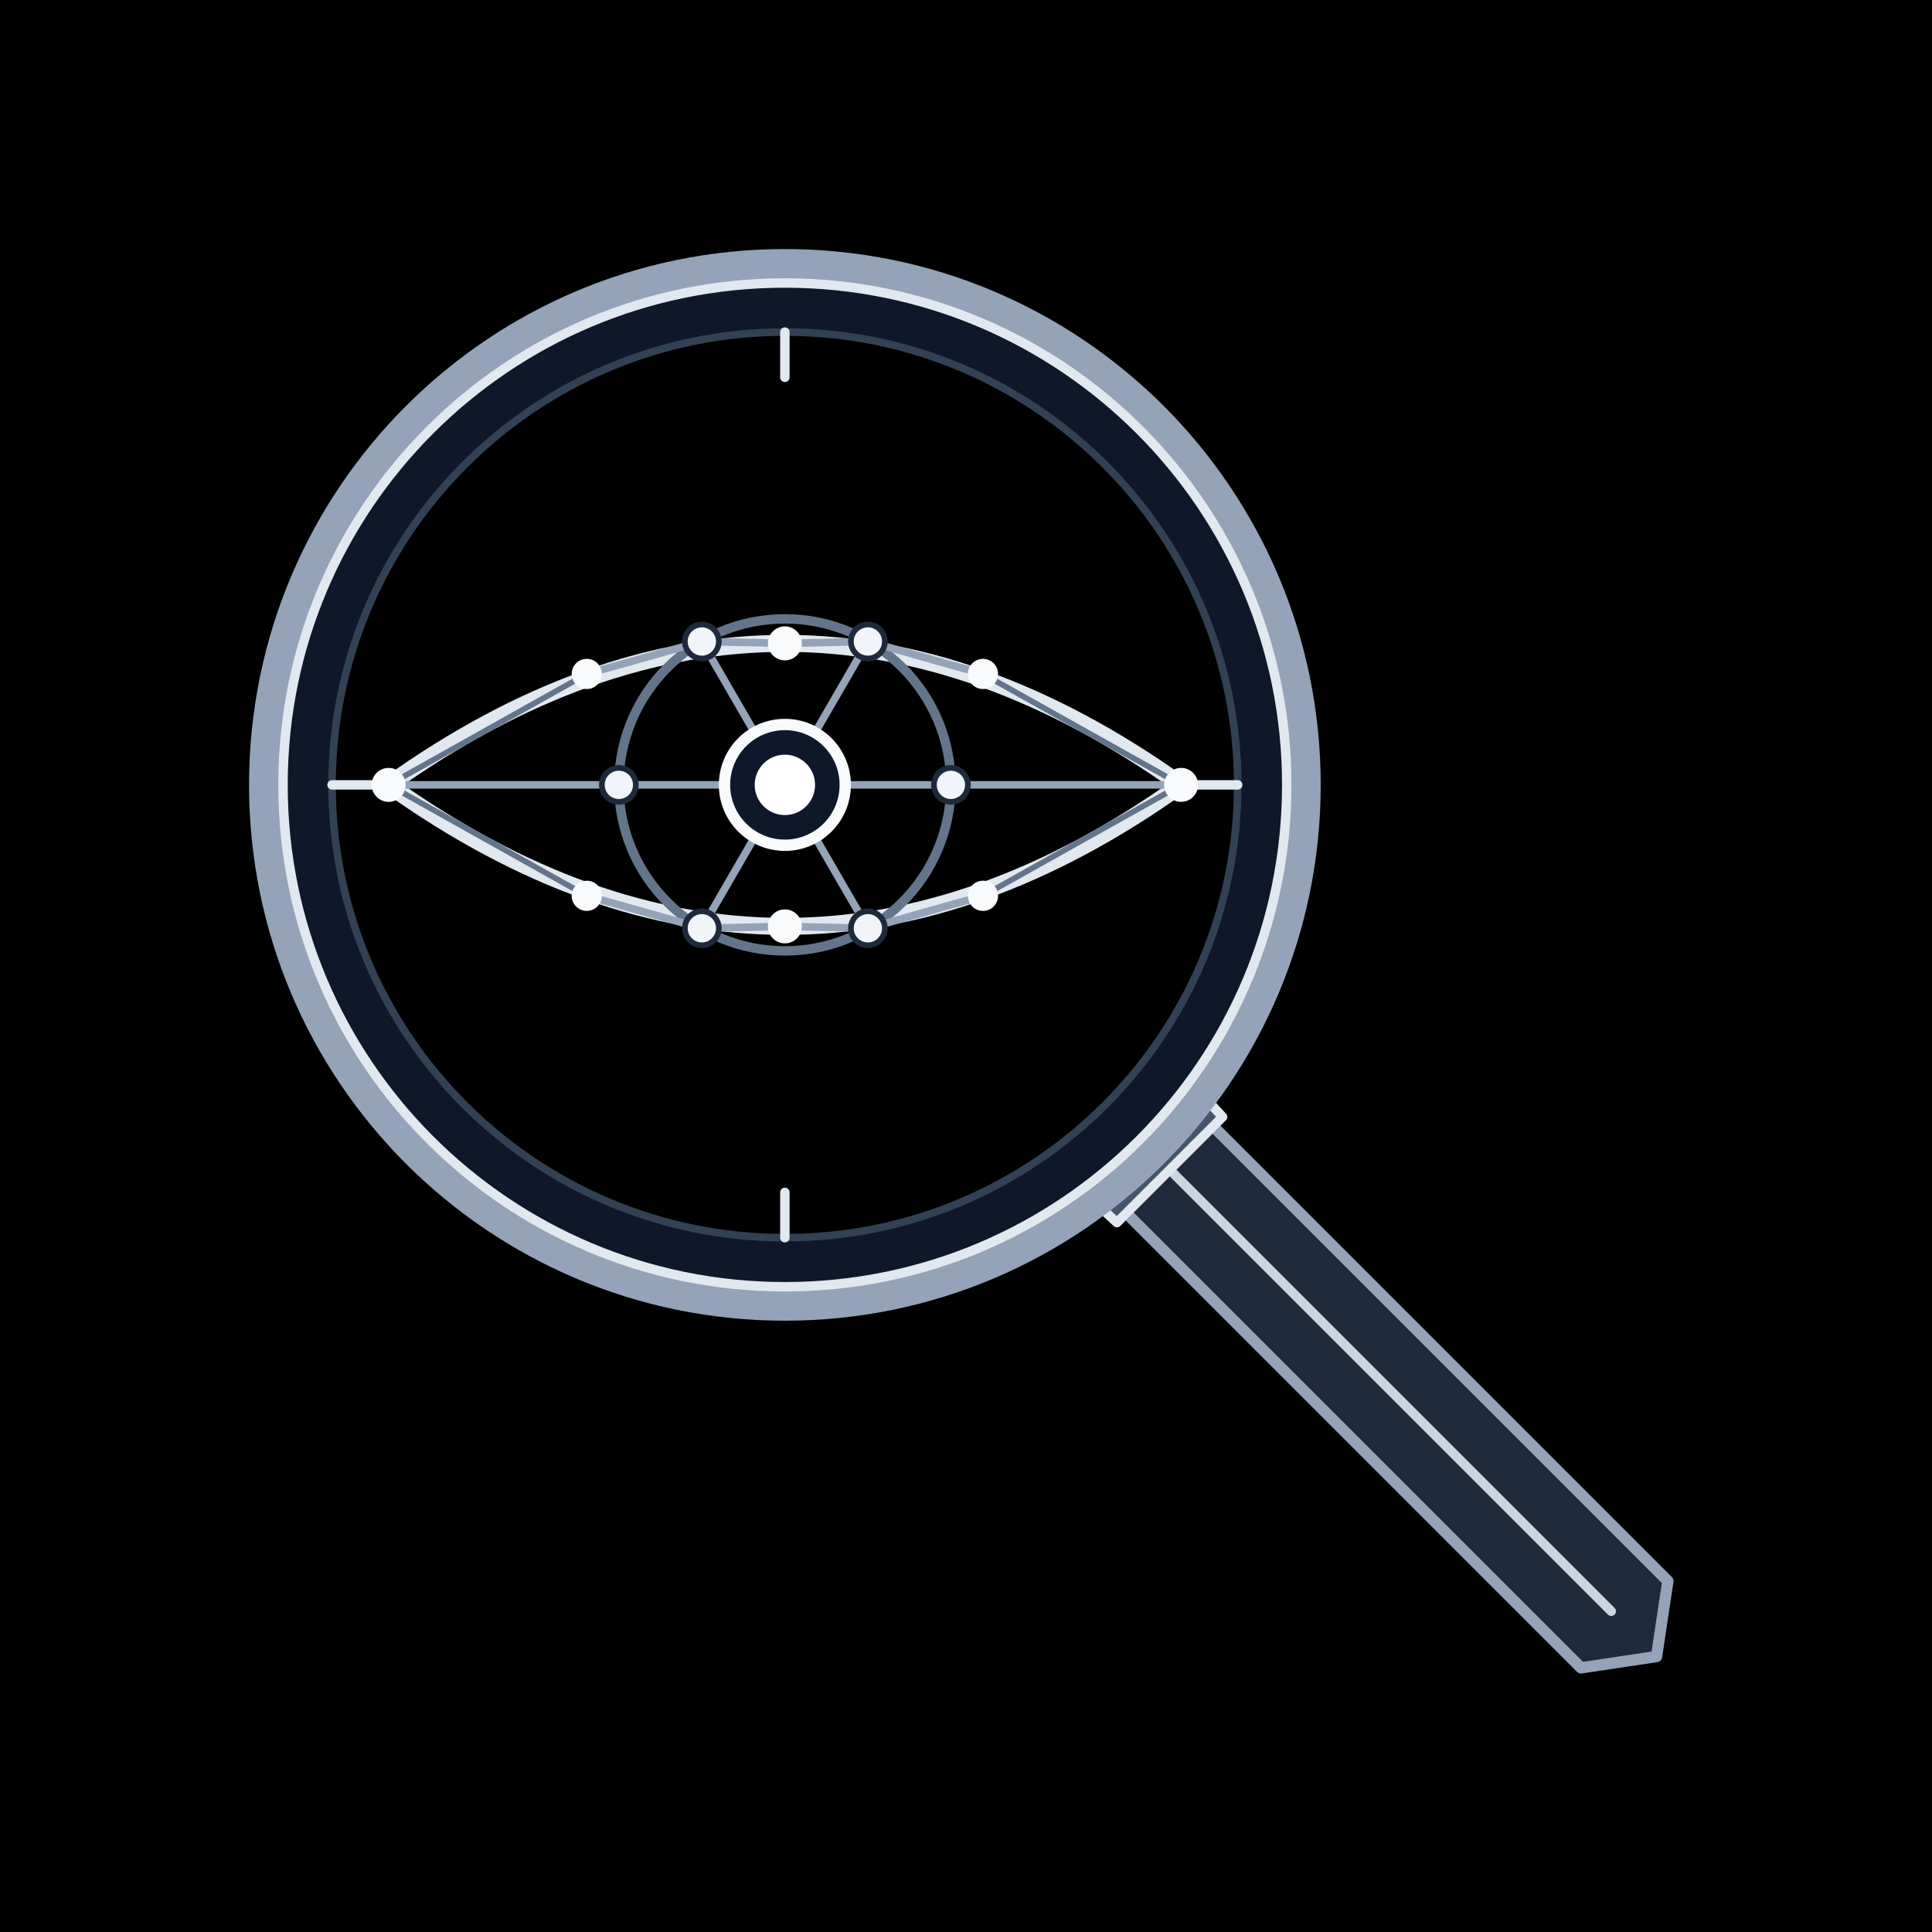
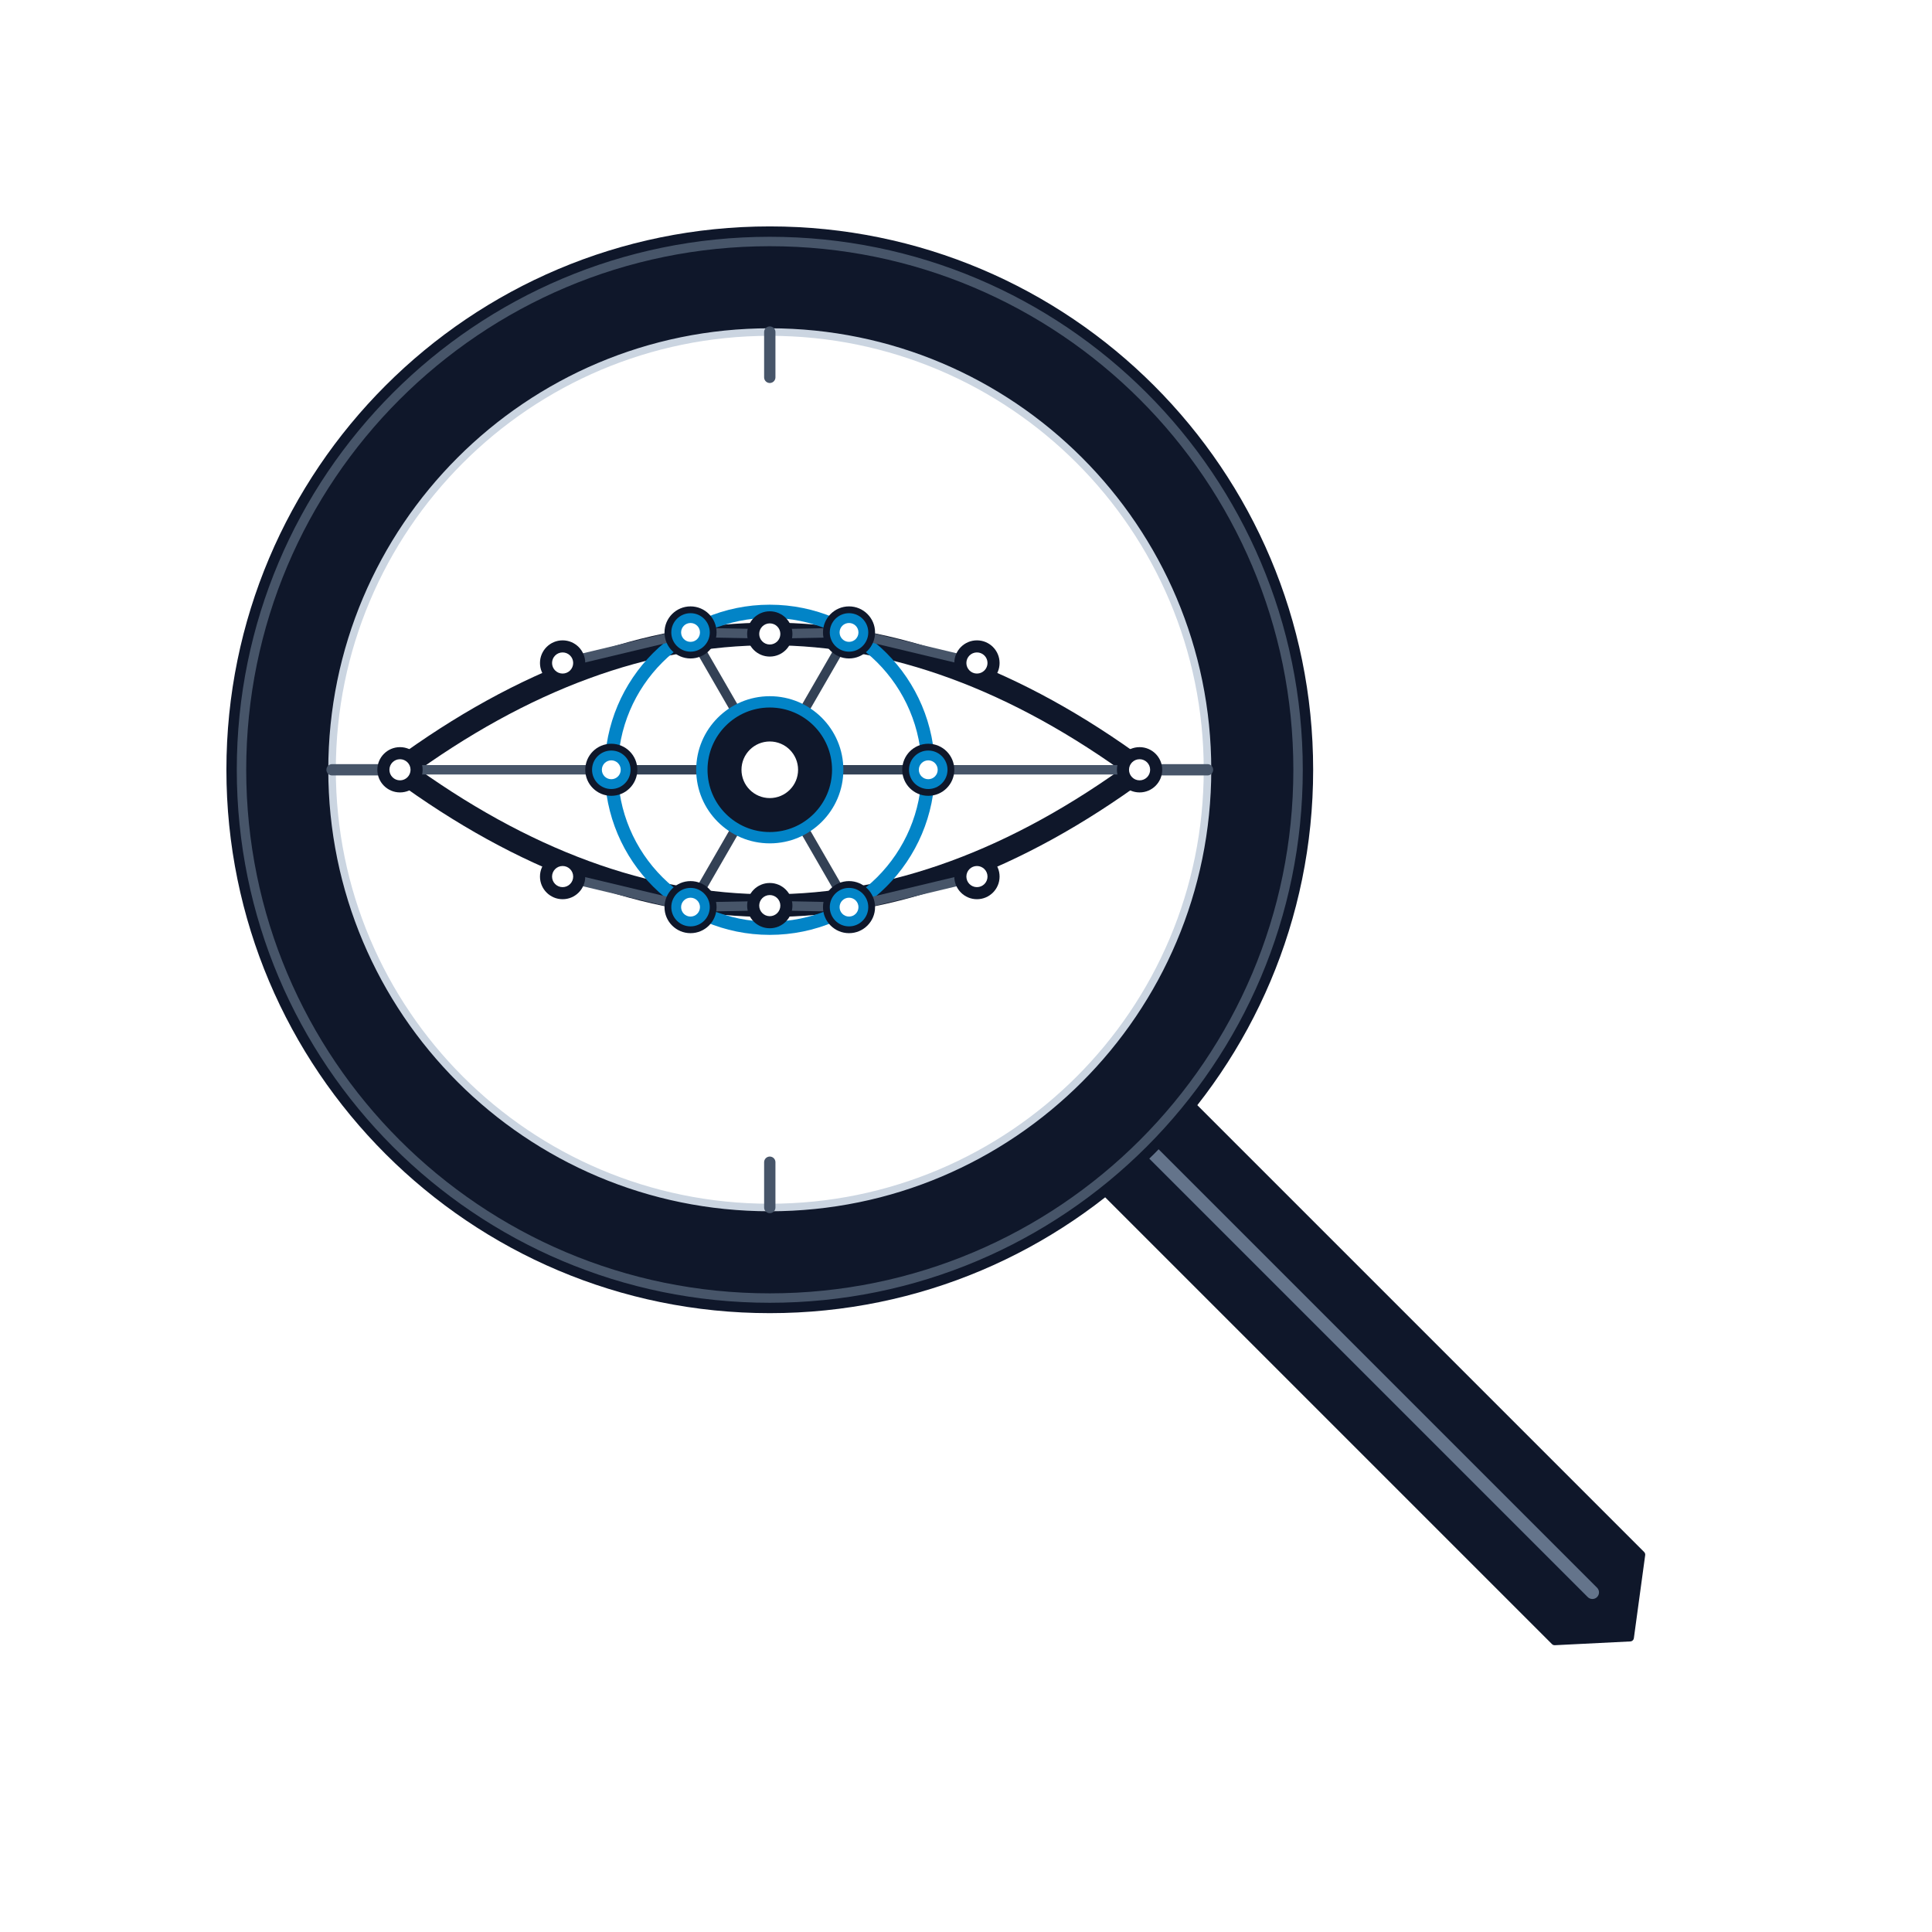
<svg xmlns="http://www.w3.org/2000/svg" viewBox="0 0 512 512" width="100%" height="100%">
-   <rect width="512" height="512" fill="#000000" />
-   <polygon points="290,313 313,290 442,419 439,439 419,442" fill="#1e293b" stroke="#94a3b8" stroke-width="3" stroke-linejoin="round" />
-   <line x1="308" y1="308" x2="427" y2="427" stroke="#cbd5e1" stroke-width="2.5" stroke-linecap="round" />
-   <polygon points="284,313 313,284 324,296 296,324" fill="#475569" stroke="#e2e8f0" stroke-width="2.5" stroke-linejoin="round" />
-   <circle cx="208" cy="208" r="138" fill="#0f172a" stroke="#94a3b8" stroke-width="8" />
-   <circle cx="208" cy="208" r="133" fill="none" stroke="#e2e8f0" stroke-width="2.5" />
-   <circle cx="208" cy="208" r="120" fill="#000000" stroke="#334155" stroke-width="2" />
-   <line x1="208" y1="88" x2="208" y2="100" stroke="#e2e8f0" stroke-width="2.5" stroke-linecap="round" />
-   <line x1="208" y1="316" x2="208" y2="328" stroke="#e2e8f0" stroke-width="2.5" stroke-linecap="round" />
-   <line x1="88" y1="208" x2="100" y2="208" stroke="#e2e8f0" stroke-width="2.5" stroke-linecap="round" />
-   <line x1="316" y1="208" x2="328" y2="208" stroke="#e2e8f0" stroke-width="2.5" stroke-linecap="round" />
-   <path d="M 103 208 Q 208 133 313 208 Q 208 283 103 208 Z" fill="none" stroke="#e2e8f0" stroke-width="4.5" stroke-linecap="round" stroke-linejoin="round" />
-   <circle cx="208" cy="208" r="44" fill="none" stroke="#64748b" stroke-width="2.5" />
-   <line x1="208" y1="208" x2="252" y2="208" stroke="#94a3b8" stroke-width="2" />
-   <line x1="208" y1="208" x2="164" y2="208" stroke="#94a3b8" stroke-width="2" />
-   <line x1="208" y1="208" x2="230" y2="170" stroke="#94a3b8" stroke-width="2" />
-   <line x1="208" y1="208" x2="186" y2="170" stroke="#94a3b8" stroke-width="2" />
-   <line x1="208" y1="208" x2="186" y2="246" stroke="#94a3b8" stroke-width="2" />
-   <line x1="208" y1="208" x2="230" y2="246" stroke="#94a3b8" stroke-width="2" />
-   <line x1="164" y1="208" x2="103" y2="208" stroke="#94a3b8" stroke-width="2" />
-   <line x1="252" y1="208" x2="313" y2="208" stroke="#94a3b8" stroke-width="2" />
-   <line x1="186" y1="170" x2="155.5" y2="178.6" stroke="#94a3b8" stroke-width="2" />
-   <line x1="186" y1="170" x2="208" y2="170.5" stroke="#94a3b8" stroke-width="2" />
-   <line x1="230" y1="170" x2="208" y2="170.5" stroke="#94a3b8" stroke-width="2" />
-   <line x1="230" y1="170" x2="260.5" y2="178.6" stroke="#94a3b8" stroke-width="2" />
-   <line x1="186" y1="246" x2="155.5" y2="237.4" stroke="#94a3b8" stroke-width="2" />
-   <line x1="186" y1="246" x2="208" y2="245.5" stroke="#94a3b8" stroke-width="2" />
-   <line x1="230" y1="246" x2="208" y2="245.5" stroke="#94a3b8" stroke-width="2" />
-   <line x1="230" y1="246" x2="260.5" y2="237.4" stroke="#94a3b8" stroke-width="2" />
-   <line x1="103" y1="208" x2="155.5" y2="178.6" stroke="#64748b" stroke-width="1.5" />
-   <line x1="103" y1="208" x2="155.5" y2="237.4" stroke="#64748b" stroke-width="1.5" />
-   <line x1="313" y1="208" x2="260.5" y2="178.6" stroke="#64748b" stroke-width="1.5" />
-   <line x1="313" y1="208" x2="260.5" y2="237.4" stroke="#64748b" stroke-width="1.5" />
-   <circle cx="252" cy="208" r="4.5" fill="#f1f5f9" stroke="#1e293b" stroke-width="1.5" />
-   <circle cx="164" cy="208" r="4.5" fill="#f1f5f9" stroke="#1e293b" stroke-width="1.5" />
-   <circle cx="230" cy="170" r="4.5" fill="#f1f5f9" stroke="#1e293b" stroke-width="1.5" />
-   <circle cx="186" cy="170" r="4.5" fill="#f1f5f9" stroke="#1e293b" stroke-width="1.5" />
-   <circle cx="186" cy="246" r="4.5" fill="#f1f5f9" stroke="#1e293b" stroke-width="1.5" />
-   <circle cx="230" cy="246" r="4.5" fill="#f1f5f9" stroke="#1e293b" stroke-width="1.5" />
-   <circle cx="103" cy="208" r="4.5" fill="#f8fafc" />
-   <circle cx="313" cy="208" r="4.5" fill="#f8fafc" />
-   <circle cx="155.5" cy="178.6" r="4" fill="#f8fafc" />
-   <circle cx="208" cy="170.5" r="4.5" fill="#f8fafc" />
-   <circle cx="260.5" cy="178.6" r="4" fill="#f8fafc" />
-   <circle cx="155.5" cy="237.4" r="4" fill="#f8fafc" />
-   <circle cx="208" cy="245.5" r="4.5" fill="#f8fafc" />
-   <circle cx="260.5" cy="237.4" r="4" fill="#f8fafc" />
-   <circle cx="208" cy="208" r="16" fill="#0f172a" stroke="#f8fafc" stroke-width="3" />
-   <circle cx="208" cy="208" r="8" fill="#ffffff" />
+   <rect width="512" height="512" fill="#ffffff" />
+   <polygon points="280,303 303,280 435,412 432,434 412,435" fill="#0f172a" stroke="#0f172a" stroke-width="2" stroke-linejoin="round" />
+   <line x1="304" y1="304" x2="422" y2="422" stroke="#64748b" stroke-width="3.5" stroke-linecap="round" />
+   <polygon points="274,303 303,274 316,287 287,316" fill="#334155" stroke="#0f172a" stroke-width="2" stroke-linejoin="round" />
+   <circle cx="204" cy="204" r="144" fill="#0f172a" />
+   <circle cx="204" cy="204" r="140" fill="none" stroke="#475569" stroke-width="2.5" />
+   <circle cx="204" cy="204" r="116" fill="#ffffff" stroke="#cbd5e1" stroke-width="2" />
+   <line x1="204" y1="88" x2="204" y2="100" stroke="#475569" stroke-width="3" stroke-linecap="round" />
+   <line x1="204" y1="308" x2="204" y2="320" stroke="#475569" stroke-width="3" stroke-linecap="round" />
+   <line x1="88" y1="204" x2="100" y2="204" stroke="#475569" stroke-width="3" stroke-linecap="round" />
+   <line x1="308" y1="204" x2="320" y2="204" stroke="#475569" stroke-width="3" stroke-linecap="round" />
+   <path d="M 106 204 Q 204 132 302 204 Q 204 276 106 204 Z" fill="none" stroke="#0f172a" stroke-width="6" stroke-linecap="round" stroke-linejoin="round" />
+   <circle cx="204" cy="204" r="42" fill="none" stroke="#0284c7" stroke-width="3.5" />
+   <line x1="204" y1="204" x2="246" y2="204" stroke="#334155" stroke-width="2.5" />
+   <line x1="204" y1="204" x2="162" y2="204" stroke="#334155" stroke-width="2.5" />
+   <line x1="204" y1="204" x2="225" y2="167.6" stroke="#334155" stroke-width="2.5" />
+   <line x1="204" y1="204" x2="183" y2="167.6" stroke="#334155" stroke-width="2.5" />
+   <line x1="204" y1="204" x2="183" y2="240.4" stroke="#334155" stroke-width="2.5" />
+   <line x1="204" y1="204" x2="225" y2="240.4" stroke="#334155" stroke-width="2.5" />
+   <line x1="162" y1="204" x2="106" y2="204" stroke="#475569" stroke-width="2.5" />
+   <line x1="246" y1="204" x2="302" y2="204" stroke="#475569" stroke-width="2.5" />
+   <line x1="183" y1="167.6" x2="149.1" y2="175.7" stroke="#475569" stroke-width="2.5" />
+   <line x1="183" y1="167.6" x2="204" y2="168" stroke="#475569" stroke-width="2.5" />
+   <line x1="225" y1="167.6" x2="204" y2="168" stroke="#475569" stroke-width="2.5" />
+   <line x1="225" y1="167.6" x2="258.9" y2="175.7" stroke="#475569" stroke-width="2.5" />
+   <line x1="183" y1="240.4" x2="149.1" y2="232.3" stroke="#475569" stroke-width="2.5" />
+   <line x1="183" y1="240.4" x2="204" y2="240" stroke="#475569" stroke-width="2.5" />
+   <line x1="225" y1="240.4" x2="204" y2="240" stroke="#475569" stroke-width="2.5" />
+   <line x1="225" y1="240.4" x2="258.9" y2="232.3" stroke="#475569" stroke-width="2.5" />
+   <circle cx="106" cy="204" r="6" fill="#0f172a" />
+   <circle cx="106" cy="204" r="2.8" fill="#ffffff" />
+   <circle cx="302" cy="204" r="6" fill="#0f172a" />
+   <circle cx="302" cy="204" r="2.8" fill="#ffffff" />
+   <circle cx="149.1" cy="175.7" r="6" fill="#0f172a" />
+   <circle cx="149.1" cy="175.7" r="2.8" fill="#ffffff" />
+   <circle cx="204" cy="168" r="6" fill="#0f172a" />
+   <circle cx="204" cy="168" r="2.8" fill="#ffffff" />
+   <circle cx="258.9" cy="175.7" r="6" fill="#0f172a" />
+   <circle cx="258.9" cy="175.7" r="2.8" fill="#ffffff" />
+   <circle cx="149.1" cy="232.3" r="6" fill="#0f172a" />
+   <circle cx="149.1" cy="232.3" r="2.8" fill="#ffffff" />
+   <circle cx="204" cy="240" r="6" fill="#0f172a" />
+   <circle cx="204" cy="240" r="2.8" fill="#ffffff" />
+   <circle cx="258.9" cy="232.3" r="6" fill="#0f172a" />
+   <circle cx="258.9" cy="232.3" r="2.8" fill="#ffffff" />
+   <circle cx="246" cy="204" r="6" fill="#0284c7" stroke="#0f172a" stroke-width="1.8" />
+   <circle cx="246" cy="204" r="2.5" fill="#ffffff" />
+   <circle cx="162" cy="204" r="6" fill="#0284c7" stroke="#0f172a" stroke-width="1.8" />
+   <circle cx="162" cy="204" r="2.5" fill="#ffffff" />
+   <circle cx="225" cy="167.6" r="6" fill="#0284c7" stroke="#0f172a" stroke-width="1.8" />
+   <circle cx="225" cy="167.6" r="2.5" fill="#ffffff" />
+   <circle cx="183" cy="167.6" r="6" fill="#0284c7" stroke="#0f172a" stroke-width="1.8" />
+   <circle cx="183" cy="167.6" r="2.5" fill="#ffffff" />
+   <circle cx="183" cy="240.4" r="6" fill="#0284c7" stroke="#0f172a" stroke-width="1.8" />
+   <circle cx="183" cy="240.4" r="2.5" fill="#ffffff" />
+   <circle cx="225" cy="240.4" r="6" fill="#0284c7" stroke="#0f172a" stroke-width="1.8" />
+   <circle cx="225" cy="240.4" r="2.5" fill="#ffffff" />
+   <circle cx="204" cy="204" r="18" fill="#0f172a" stroke="#0284c7" stroke-width="3" />
+   <circle cx="204" cy="204" r="7.5" fill="#ffffff" />
</svg>
